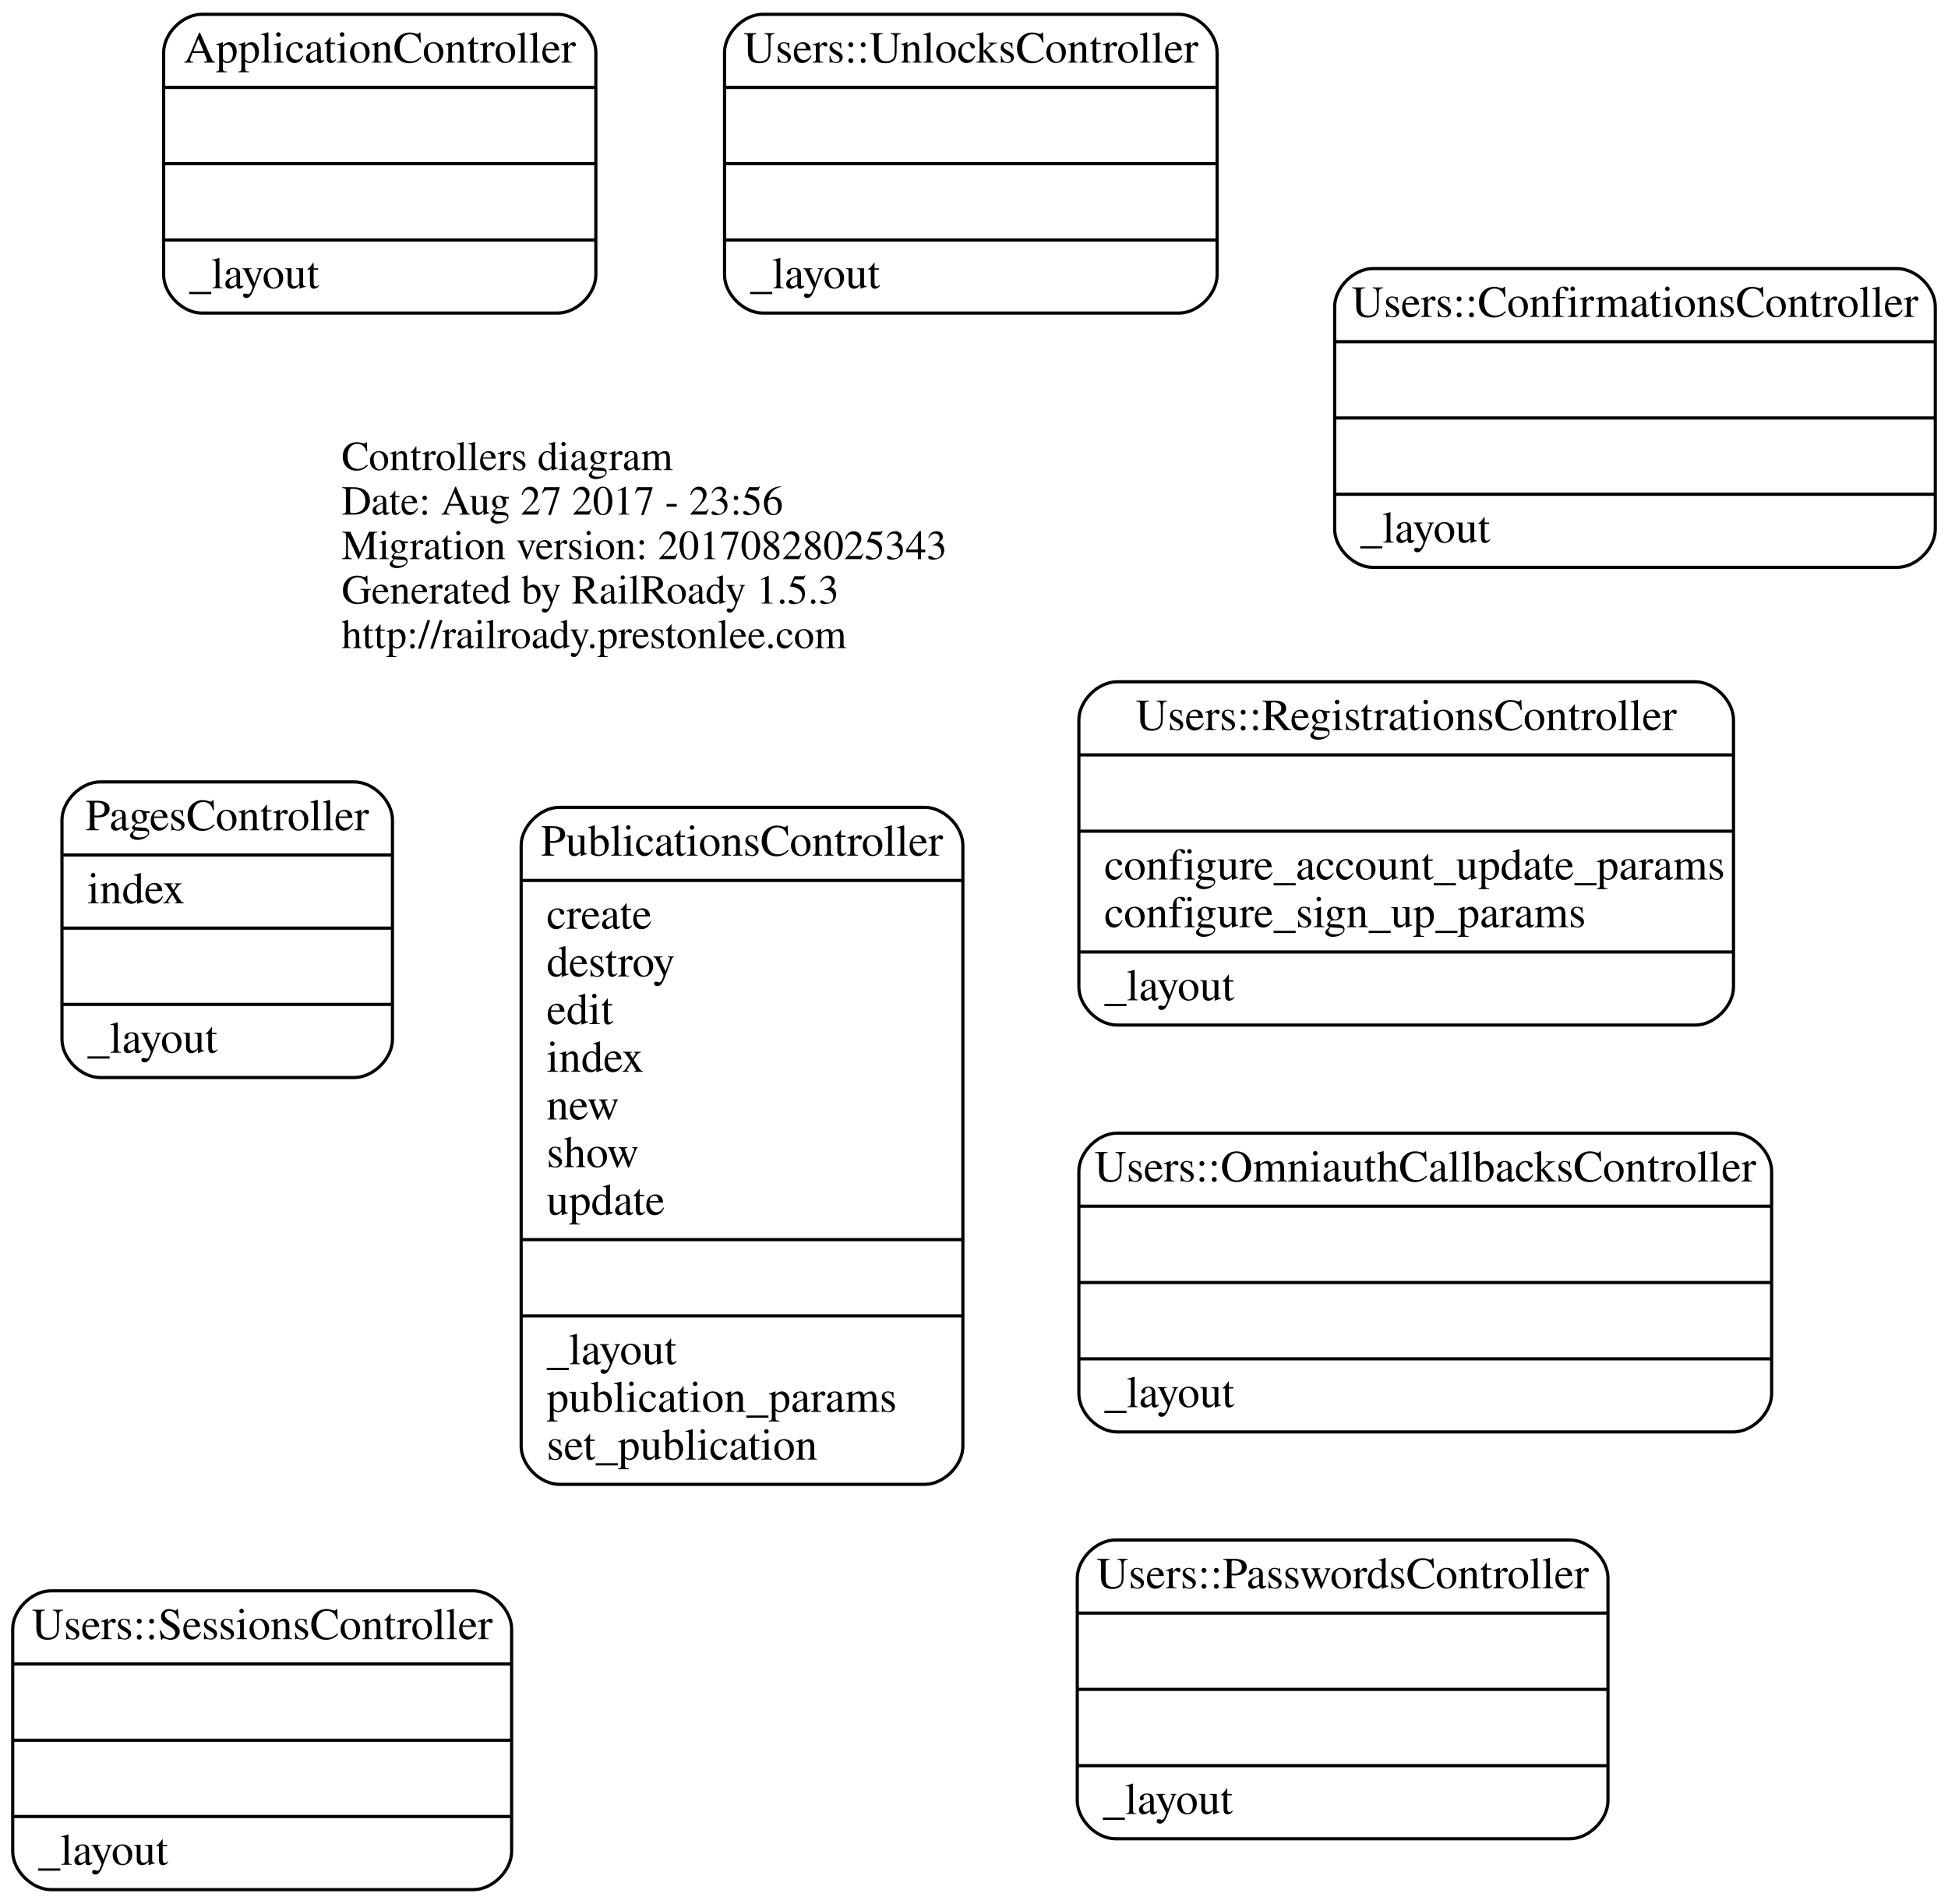
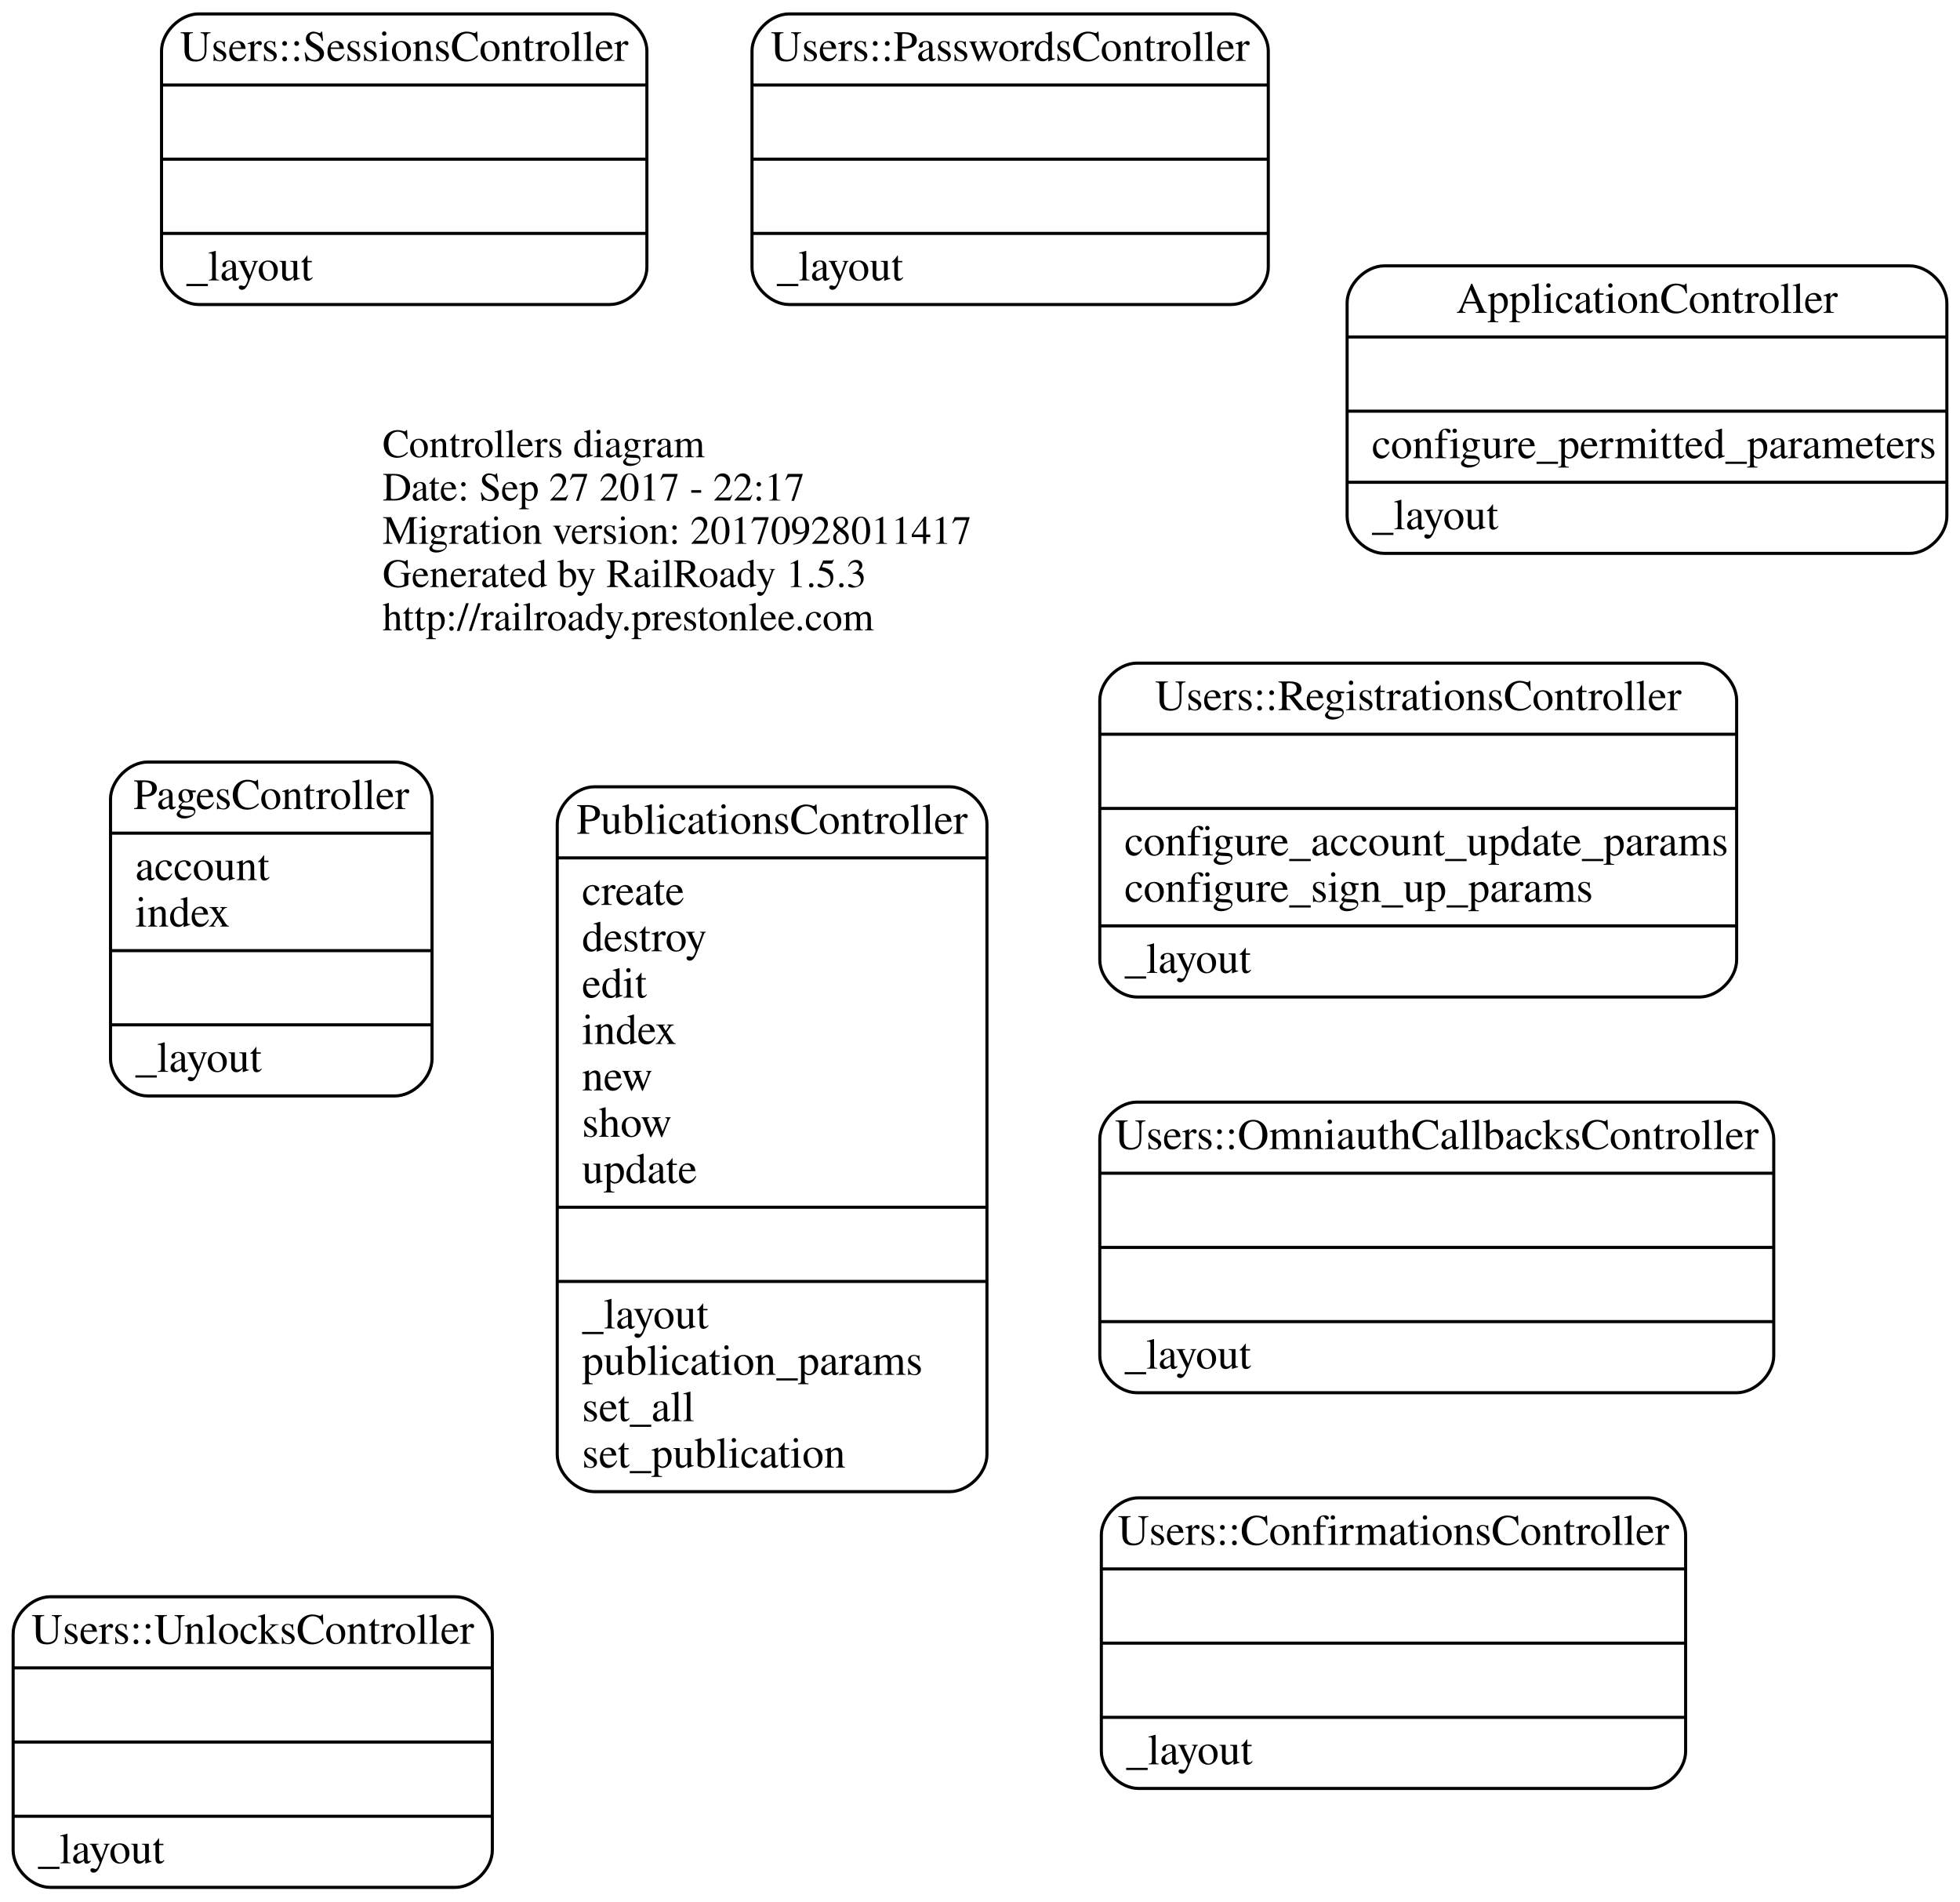
- <svg xmlns="http://www.w3.org/2000/svg" width="613pt" height="599pt" viewBox="0.00 0.00 613.00 599.00">
-   <g id="graph0" class="graph" transform="scale(1 1) rotate(0) translate(243.5 355.5)">
-     <polygon fill="none" stroke="none" points="-243.5,243.5 -243.5,-355.5 369.5,-355.5 369.5,243.5 -243.5,243.5" />
+ <svg xmlns="http://www.w3.org/2000/svg" width="634pt" height="615pt" viewBox="0.00 0.00 633.50 615.00">
+   <g id="graph0" class="graph" transform="scale(1 1) rotate(0) translate(259.5 355.5)">
+     <polygon fill="none" stroke="none" points="-259.5,259.5 -259.5,-355.5 374,-355.5 374,259.5 -259.5,259.5" />
    <g id="node1" class="node">
      <text text-anchor="start" x="-136" y="-207.6" font-family="Times,serif" font-size="13.00">Controllers diagram</text>
-       <text text-anchor="start" x="-136" y="-193.6" font-family="Times,serif" font-size="13.00">Date: Aug 27 2017 - 23:56</text>
-       <text text-anchor="start" x="-136" y="-179.6" font-family="Times,serif" font-size="13.00">Migration version: 20170828025343</text>
+       <text text-anchor="start" x="-136" y="-193.6" font-family="Times,serif" font-size="13.00">Date: Sep 27 2017 - 22:17</text>
+       <text text-anchor="start" x="-136" y="-179.6" font-family="Times,serif" font-size="13.00">Migration version: 20170928011417</text>
      <text text-anchor="start" x="-136" y="-165.6" font-family="Times,serif" font-size="13.00">Generated by RailRoady 1.5.3</text>
      <text text-anchor="start" x="-136" y="-151.6" font-family="Times,serif" font-size="13.00">http://railroady.prestonlee.com</text>
    </g>
    <g id="node2" class="node">
-       <path fill="none" stroke="black" d="M-212,-16.5C-212,-16.5 -132,-16.5 -132,-16.5 -126,-16.5 -120,-22.5 -120,-28.5 -120,-28.5 -120,-97.5 -120,-97.5 -120,-103.5 -126,-109.5 -132,-109.5 -132,-109.5 -212,-109.5 -212,-109.5 -218,-109.5 -224,-103.5 -224,-97.5 -224,-97.5 -224,-28.5 -224,-28.5 -224,-22.5 -218,-16.5 -212,-16.5" />
-       <text text-anchor="middle" x="-172" y="-94.3" font-family="Times,serif" font-size="14.00">PagesController</text>
-       <polyline fill="none" stroke="black" points="-224,-86.5 -120,-86.5 " />
-       <text text-anchor="start" x="-216" y="-71.3" font-family="Times,serif" font-size="14.00">index</text>
-       <polyline fill="none" stroke="black" points="-224,-63.5 -120,-63.5 " />
-       <polyline fill="none" stroke="black" points="-224,-39.5 -120,-39.5 " />
-       <text text-anchor="start" x="-216" y="-24.3" font-family="Times,serif" font-size="14.00">_layout</text>
+       <path fill="none" stroke="black" d="M-212,-1C-212,-1 -132,-1 -132,-1 -126,-1 -120,-7 -120,-13 -120,-13 -120,-97 -120,-97 -120,-103 -126,-109 -132,-109 -132,-109 -212,-109 -212,-109 -218,-109 -224,-103 -224,-97 -224,-97 -224,-13 -224,-13 -224,-7 -218,-1 -212,-1" />
+       <text text-anchor="middle" x="-172" y="-93.8" font-family="Times,serif" font-size="14.00">PagesController</text>
+       <polyline fill="none" stroke="black" points="-224,-86 -120,-86 " />
+       <text text-anchor="start" x="-216" y="-70.8" font-family="Times,serif" font-size="14.00">account</text>
+       <text text-anchor="start" x="-216" y="-55.8" font-family="Times,serif" font-size="14.00">index</text>
+       <polyline fill="none" stroke="black" points="-224,-48 -120,-48 " />
+       <polyline fill="none" stroke="black" points="-224,-24 -120,-24 " />
+       <text text-anchor="start" x="-216" y="-8.8" font-family="Times,serif" font-size="14.00">_layout</text>
    </g>
    <g id="node3" class="node">
-       <path fill="none" stroke="black" d="M-67.5,111.5C-67.5,111.5 47.5,111.5 47.5,111.5 53.5,111.5 59.5,105.5 59.5,99.5 59.5,99.5 59.5,-89.5 59.5,-89.5 59.5,-95.5 53.5,-101.5 47.5,-101.5 47.5,-101.5 -67.5,-101.5 -67.5,-101.5 -73.5,-101.5 -79.5,-95.5 -79.5,-89.5 -79.5,-89.5 -79.5,99.5 -79.5,99.5 -79.5,105.5 -73.5,111.5 -67.5,111.5" />
-       <text text-anchor="middle" x="-10" y="-86.3" font-family="Times,serif" font-size="14.00">PublicationsController</text>
-       <polyline fill="none" stroke="black" points="-79.5,-78.5 59.5,-78.5 " />
-       <text text-anchor="start" x="-71.5" y="-63.3" font-family="Times,serif" font-size="14.00">create</text>
-       <text text-anchor="start" x="-71.5" y="-48.3" font-family="Times,serif" font-size="14.00">destroy</text>
-       <text text-anchor="start" x="-71.5" y="-33.3" font-family="Times,serif" font-size="14.00">edit</text>
-       <text text-anchor="start" x="-71.5" y="-18.3" font-family="Times,serif" font-size="14.00">index</text>
-       <text text-anchor="start" x="-71.5" y="-3.3" font-family="Times,serif" font-size="14.00">new</text>
-       <text text-anchor="start" x="-71.5" y="11.7" font-family="Times,serif" font-size="14.00">show</text>
-       <text text-anchor="start" x="-71.5" y="26.7" font-family="Times,serif" font-size="14.00">update</text>
-       <polyline fill="none" stroke="black" points="-79.5,34.5 59.5,34.5 " />
-       <polyline fill="none" stroke="black" points="-79.5,58.5 59.5,58.5 " />
-       <text text-anchor="start" x="-71.5" y="73.7" font-family="Times,serif" font-size="14.00">_layout</text>
-       <text text-anchor="start" x="-71.5" y="88.7" font-family="Times,serif" font-size="14.00">publication_params</text>
-       <text text-anchor="start" x="-71.5" y="103.7" font-family="Times,serif" font-size="14.00">set_publication</text>
+       <path fill="none" stroke="black" d="M-67.5,127C-67.5,127 47.5,127 47.5,127 53.5,127 59.5,121 59.5,115 59.5,115 59.5,-89 59.5,-89 59.5,-95 53.5,-101 47.5,-101 47.5,-101 -67.5,-101 -67.5,-101 -73.5,-101 -79.5,-95 -79.5,-89 -79.5,-89 -79.5,115 -79.5,115 -79.5,121 -73.5,127 -67.5,127" />
+       <text text-anchor="middle" x="-10" y="-85.8" font-family="Times,serif" font-size="14.00">PublicationsController</text>
+       <polyline fill="none" stroke="black" points="-79.5,-78 59.5,-78 " />
+       <text text-anchor="start" x="-71.5" y="-62.8" font-family="Times,serif" font-size="14.00">create</text>
+       <text text-anchor="start" x="-71.5" y="-47.8" font-family="Times,serif" font-size="14.00">destroy</text>
+       <text text-anchor="start" x="-71.5" y="-32.8" font-family="Times,serif" font-size="14.00">edit</text>
+       <text text-anchor="start" x="-71.5" y="-17.8" font-family="Times,serif" font-size="14.00">index</text>
+       <text text-anchor="start" x="-71.5" y="-2.8" font-family="Times,serif" font-size="14.00">new</text>
+       <text text-anchor="start" x="-71.5" y="12.2" font-family="Times,serif" font-size="14.00">show</text>
+       <text text-anchor="start" x="-71.5" y="27.2" font-family="Times,serif" font-size="14.00">update</text>
+       <polyline fill="none" stroke="black" points="-79.5,35 59.5,35 " />
+       <polyline fill="none" stroke="black" points="-79.5,59 59.5,59 " />
+       <text text-anchor="start" x="-71.5" y="74.2" font-family="Times,serif" font-size="14.00">_layout</text>
+       <text text-anchor="start" x="-71.5" y="89.2" font-family="Times,serif" font-size="14.00">publication_params</text>
+       <text text-anchor="start" x="-71.5" y="104.2" font-family="Times,serif" font-size="14.00">set_all</text>
+       <text text-anchor="start" x="-71.5" y="119.2" font-family="Times,serif" font-size="14.00">set_publication</text>
    </g>
    <g id="node4" class="node">
-       <path fill="none" stroke="black" d="M-180,-257C-180,-257 -68,-257 -68,-257 -62,-257 -56,-263 -56,-269 -56,-269 -56,-339 -56,-339 -56,-345 -62,-351 -68,-351 -68,-351 -180,-351 -180,-351 -186,-351 -192,-345 -192,-339 -192,-339 -192,-269 -192,-269 -192,-263 -186,-257 -180,-257" />
-       <text text-anchor="middle" x="-124" y="-335.8" font-family="Times,serif" font-size="14.00">ApplicationController</text>
-       <polyline fill="none" stroke="black" points="-192,-328 -56,-328 " />
-       <polyline fill="none" stroke="black" points="-192,-304 -56,-304 " />
-       <polyline fill="none" stroke="black" points="-192,-280 -56,-280 " />
-       <text text-anchor="start" x="-184" y="-264.8" font-family="Times,serif" font-size="14.00">_layout</text>
+       <path fill="none" stroke="black" d="M188,-176.5C188,-176.5 358,-176.5 358,-176.5 364,-176.5 370,-182.5 370,-188.5 370,-188.5 370,-257.5 370,-257.5 370,-263.5 364,-269.5 358,-269.5 358,-269.5 188,-269.5 188,-269.5 182,-269.5 176,-263.5 176,-257.5 176,-257.5 176,-188.5 176,-188.5 176,-182.5 182,-176.5 188,-176.5" />
+       <text text-anchor="middle" x="273" y="-254.3" font-family="Times,serif" font-size="14.00">ApplicationController</text>
+       <polyline fill="none" stroke="black" points="176,-246.5 370,-246.5 " />
+       <polyline fill="none" stroke="black" points="176,-222.5 370,-222.5 " />
+       <text text-anchor="start" x="184" y="-207.3" font-family="Times,serif" font-size="14.00">configure_permitted_parameters</text>
+       <polyline fill="none" stroke="black" points="176,-199.5 370,-199.5 " />
+       <text text-anchor="start" x="184" y="-184.3" font-family="Times,serif" font-size="14.00">_layout</text>
    </g>
    <g id="node5" class="node">
-       <path fill="none" stroke="black" d="M107.5,223C107.5,223 250.5,223 250.5,223 256.5,223 262.5,217 262.5,211 262.5,211 262.5,141 262.5,141 262.5,135 256.5,129 250.5,129 250.5,129 107.5,129 107.5,129 101.5,129 95.5,135 95.5,141 95.5,141 95.5,211 95.5,211 95.5,217 101.5,223 107.5,223" />
-       <text text-anchor="middle" x="179" y="144.2" font-family="Times,serif" font-size="14.00">Users::PasswordsController</text>
-       <polyline fill="none" stroke="black" points="95.5,152 262.5,152 " />
-       <polyline fill="none" stroke="black" points="95.5,176 262.5,176 " />
-       <polyline fill="none" stroke="black" points="95.5,200 262.5,200 " />
-       <text text-anchor="start" x="103.5" y="215.2" font-family="Times,serif" font-size="14.00">_layout</text>
+       <path fill="none" stroke="black" d="M-4.5,-257C-4.5,-257 138.5,-257 138.5,-257 144.5,-257 150.5,-263 150.5,-269 150.5,-269 150.5,-339 150.5,-339 150.5,-345 144.5,-351 138.5,-351 138.5,-351 -4.5,-351 -4.5,-351 -10.5,-351 -16.5,-345 -16.5,-339 -16.5,-339 -16.5,-269 -16.5,-269 -16.5,-263 -10.5,-257 -4.5,-257" />
+       <text text-anchor="middle" x="67" y="-335.8" font-family="Times,serif" font-size="14.00">Users::PasswordsController</text>
+       <polyline fill="none" stroke="black" points="-16.5,-328 150.5,-328 " />
+       <polyline fill="none" stroke="black" points="-16.5,-304 150.5,-304 " />
+       <polyline fill="none" stroke="black" points="-16.5,-280 150.5,-280 " />
+       <text text-anchor="start" x="-8.5" y="-264.8" font-family="Times,serif" font-size="14.00">_layout</text>
    </g>
    <g id="node6" class="node">
-       <path fill="none" stroke="black" d="M188.5,-177C188.5,-177 353.5,-177 353.5,-177 359.5,-177 365.5,-183 365.5,-189 365.5,-189 365.5,-259 365.5,-259 365.5,-265 359.5,-271 353.5,-271 353.5,-271 188.5,-271 188.5,-271 182.5,-271 176.5,-265 176.5,-259 176.5,-259 176.5,-189 176.5,-189 176.5,-183 182.5,-177 188.5,-177" />
-       <text text-anchor="middle" x="271" y="-255.8" font-family="Times,serif" font-size="14.00">Users::ConfirmationsController</text>
-       <polyline fill="none" stroke="black" points="176.5,-248 365.5,-248 " />
-       <polyline fill="none" stroke="black" points="176.5,-224 365.5,-224 " />
-       <polyline fill="none" stroke="black" points="176.5,-200 365.5,-200 " />
-       <text text-anchor="start" x="184.5" y="-184.8" font-family="Times,serif" font-size="14.00">_layout</text>
+       <path fill="none" stroke="black" d="M108.5,223C108.5,223 273.5,223 273.5,223 279.5,223 285.5,217 285.5,211 285.5,211 285.5,141 285.5,141 285.5,135 279.5,129 273.5,129 273.5,129 108.5,129 108.5,129 102.5,129 96.5,135 96.5,141 96.5,141 96.5,211 96.5,211 96.5,217 102.5,223 108.5,223" />
+       <text text-anchor="middle" x="191" y="144.2" font-family="Times,serif" font-size="14.00">Users::ConfirmationsController</text>
+       <polyline fill="none" stroke="black" points="96.5,152 285.5,152 " />
+       <polyline fill="none" stroke="black" points="96.5,176 285.5,176 " />
+       <polyline fill="none" stroke="black" points="96.5,200 285.5,200 " />
+       <text text-anchor="start" x="104.5" y="215.2" font-family="Times,serif" font-size="14.00">_layout</text>
    </g>
    <g id="node7" class="node">
-       <path fill="none" stroke="black" d="M-227.5,239C-227.5,239 -94.5,239 -94.5,239 -88.5,239 -82.5,233 -82.5,227 -82.5,227 -82.5,157 -82.5,157 -82.5,151 -88.5,145 -94.5,145 -94.5,145 -227.5,145 -227.5,145 -233.5,145 -239.5,151 -239.5,157 -239.5,157 -239.5,227 -239.5,227 -239.5,233 -233.5,239 -227.5,239" />
-       <text text-anchor="middle" x="-161" y="160.2" font-family="Times,serif" font-size="14.00">Users::SessionsController</text>
-       <polyline fill="none" stroke="black" points="-239.5,168 -82.5,168 " />
-       <polyline fill="none" stroke="black" points="-239.5,192 -82.5,192 " />
-       <polyline fill="none" stroke="black" points="-239.5,216 -82.5,216 " />
-       <text text-anchor="start" x="-231.5" y="231.2" font-family="Times,serif" font-size="14.00">_layout</text>
+       <path fill="none" stroke="black" d="M-195.5,-257C-195.5,-257 -62.5,-257 -62.5,-257 -56.5,-257 -50.5,-263 -50.5,-269 -50.5,-269 -50.5,-339 -50.5,-339 -50.5,-345 -56.5,-351 -62.5,-351 -62.5,-351 -195.5,-351 -195.5,-351 -201.5,-351 -207.5,-345 -207.5,-339 -207.5,-339 -207.5,-269 -207.5,-269 -207.5,-263 -201.5,-257 -195.5,-257" />
+       <text text-anchor="middle" x="-129" y="-335.8" font-family="Times,serif" font-size="14.00">Users::SessionsController</text>
+       <polyline fill="none" stroke="black" points="-207.5,-328 -50.5,-328 " />
+       <polyline fill="none" stroke="black" points="-207.5,-304 -50.5,-304 " />
+       <polyline fill="none" stroke="black" points="-207.5,-280 -50.5,-280 " />
+       <text text-anchor="start" x="-199.5" y="-264.8" font-family="Times,serif" font-size="14.00">_layout</text>
    </g>
    <g id="node8" class="node">
      <path fill="none" stroke="black" d="M108,95C108,95 302,95 302,95 308,95 314,89 314,83 314,83 314,13 314,13 314,7 308,1 302,1 302,1 108,1 108,1 102,1 96,7 96,13 96,13 96,83 96,83 96,89 102,95 108,95" />
      <text text-anchor="middle" x="205" y="16.2" font-family="Times,serif" font-size="14.00">Users::OmniauthCallbacksController</text>
      <polyline fill="none" stroke="black" points="96,24 314,24 " />
      <polyline fill="none" stroke="black" points="96,48 314,48 " />
      <polyline fill="none" stroke="black" points="96,72 314,72 " />
      <text text-anchor="start" x="104" y="87.2" font-family="Times,serif" font-size="14.00">_layout</text>
    </g>
    <g id="node9" class="node">
      <path fill="none" stroke="black" d="M108,-33C108,-33 290,-33 290,-33 296,-33 302,-39 302,-45 302,-45 302,-129 302,-129 302,-135 296,-141 290,-141 290,-141 108,-141 108,-141 102,-141 96,-135 96,-129 96,-129 96,-45 96,-45 96,-39 102,-33 108,-33" />
      <text text-anchor="middle" x="199" y="-125.8" font-family="Times,serif" font-size="14.00">Users::RegistrationsController</text>
      <polyline fill="none" stroke="black" points="96,-118 302,-118 " />
      <polyline fill="none" stroke="black" points="96,-94 302,-94 " />
      <text text-anchor="start" x="104" y="-78.8" font-family="Times,serif" font-size="14.00">configure_account_update_params</text>
      <text text-anchor="start" x="104" y="-63.8" font-family="Times,serif" font-size="14.00">configure_sign_up_params</text>
      <polyline fill="none" stroke="black" points="96,-56 302,-56 " />
      <text text-anchor="start" x="104" y="-40.8" font-family="Times,serif" font-size="14.00">_layout</text>
    </g>
    <g id="node10" class="node">
-       <path fill="none" stroke="black" d="M-3.5,-257C-3.5,-257 127.5,-257 127.5,-257 133.5,-257 139.5,-263 139.5,-269 139.5,-269 139.5,-339 139.5,-339 139.5,-345 133.5,-351 127.5,-351 127.5,-351 -3.5,-351 -3.5,-351 -9.5,-351 -15.5,-345 -15.5,-339 -15.5,-339 -15.5,-269 -15.5,-269 -15.5,-263 -9.5,-257 -3.5,-257" />
-       <text text-anchor="middle" x="62" y="-335.8" font-family="Times,serif" font-size="14.00">Users::UnlocksController</text>
-       <polyline fill="none" stroke="black" points="-15.5,-328 139.5,-328 " />
-       <polyline fill="none" stroke="black" points="-15.5,-304 139.5,-304 " />
-       <polyline fill="none" stroke="black" points="-15.5,-280 139.5,-280 " />
-       <text text-anchor="start" x="-7.5" y="-264.8" font-family="Times,serif" font-size="14.00">_layout</text>
+       <path fill="none" stroke="black" d="M-243.5,255C-243.5,255 -112.5,255 -112.5,255 -106.5,255 -100.5,249 -100.5,243 -100.5,243 -100.5,173 -100.5,173 -100.5,167 -106.5,161 -112.5,161 -112.5,161 -243.5,161 -243.5,161 -249.5,161 -255.5,167 -255.5,173 -255.5,173 -255.5,243 -255.5,243 -255.5,249 -249.5,255 -243.5,255" />
+       <text text-anchor="middle" x="-178" y="176.2" font-family="Times,serif" font-size="14.00">Users::UnlocksController</text>
+       <polyline fill="none" stroke="black" points="-255.5,184 -100.5,184 " />
+       <polyline fill="none" stroke="black" points="-255.5,208 -100.5,208 " />
+       <polyline fill="none" stroke="black" points="-255.5,232 -100.5,232 " />
+       <text text-anchor="start" x="-247.5" y="247.2" font-family="Times,serif" font-size="14.00">_layout</text>
    </g>
  </g>
</svg>
